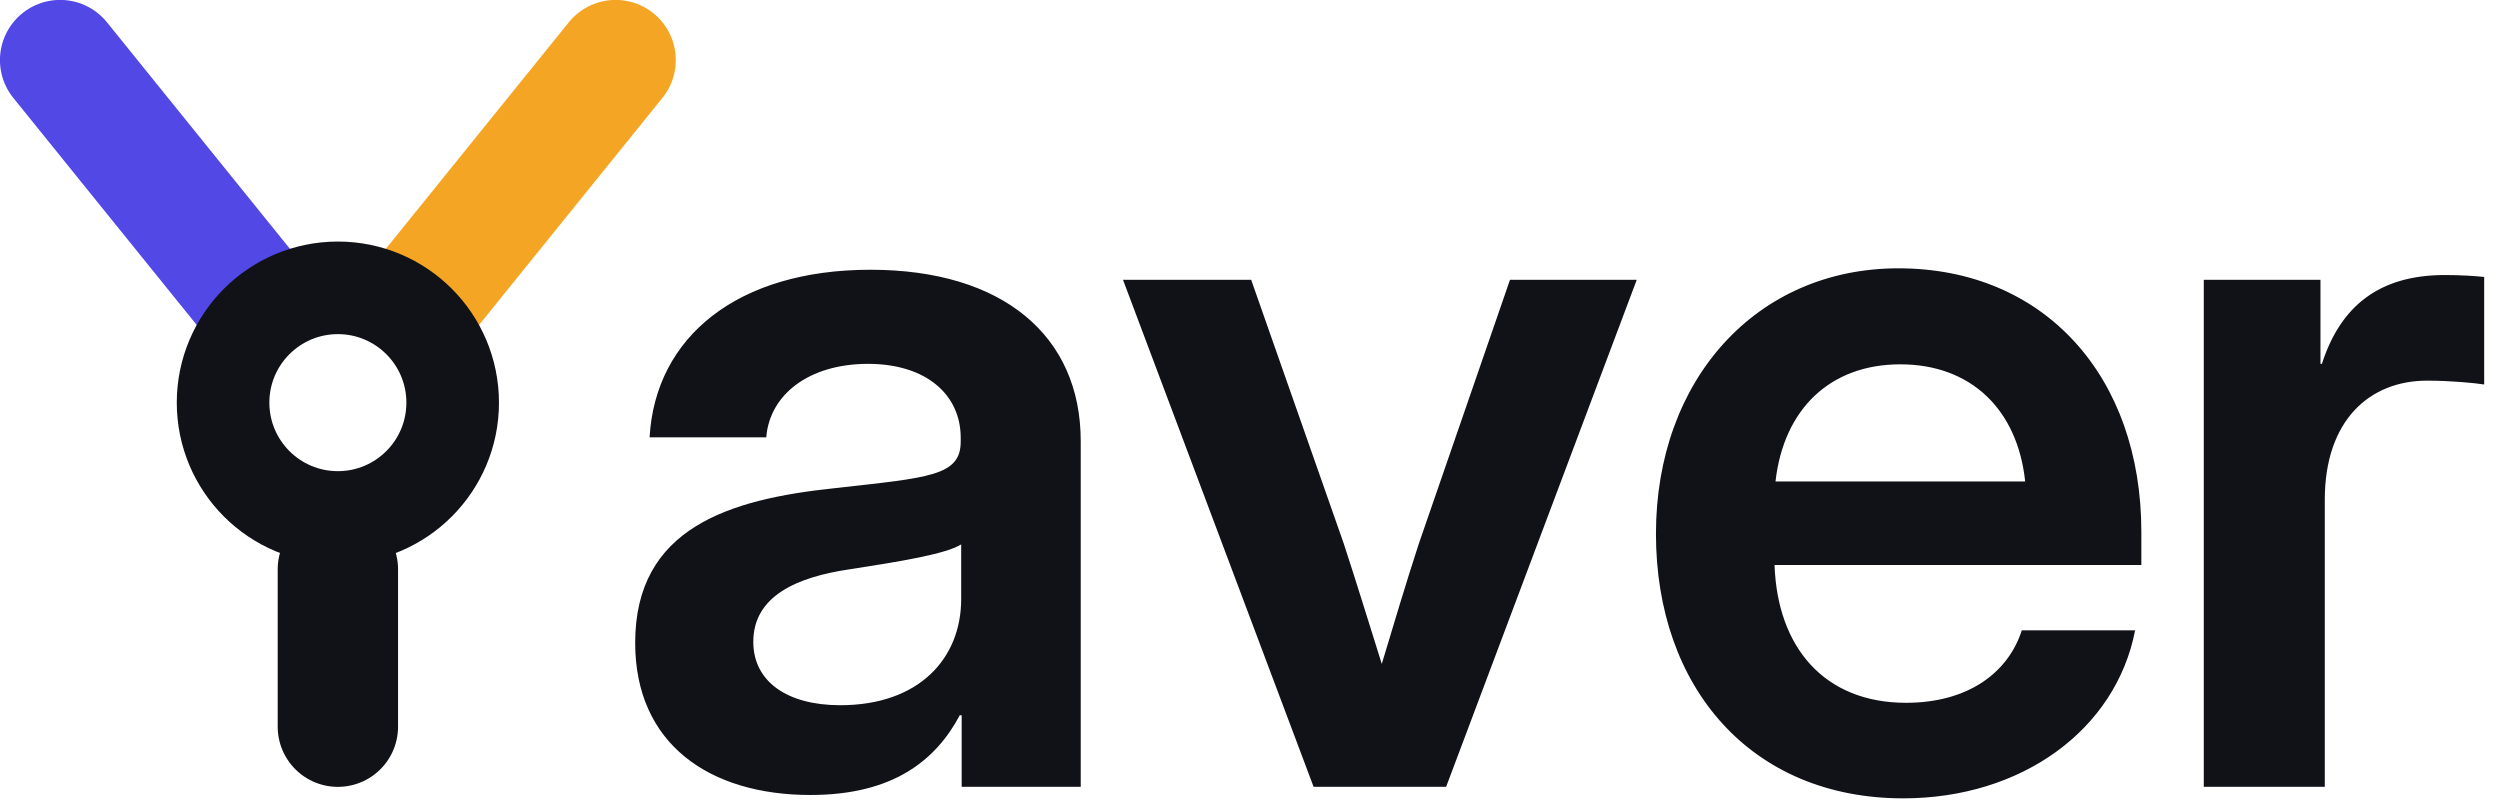
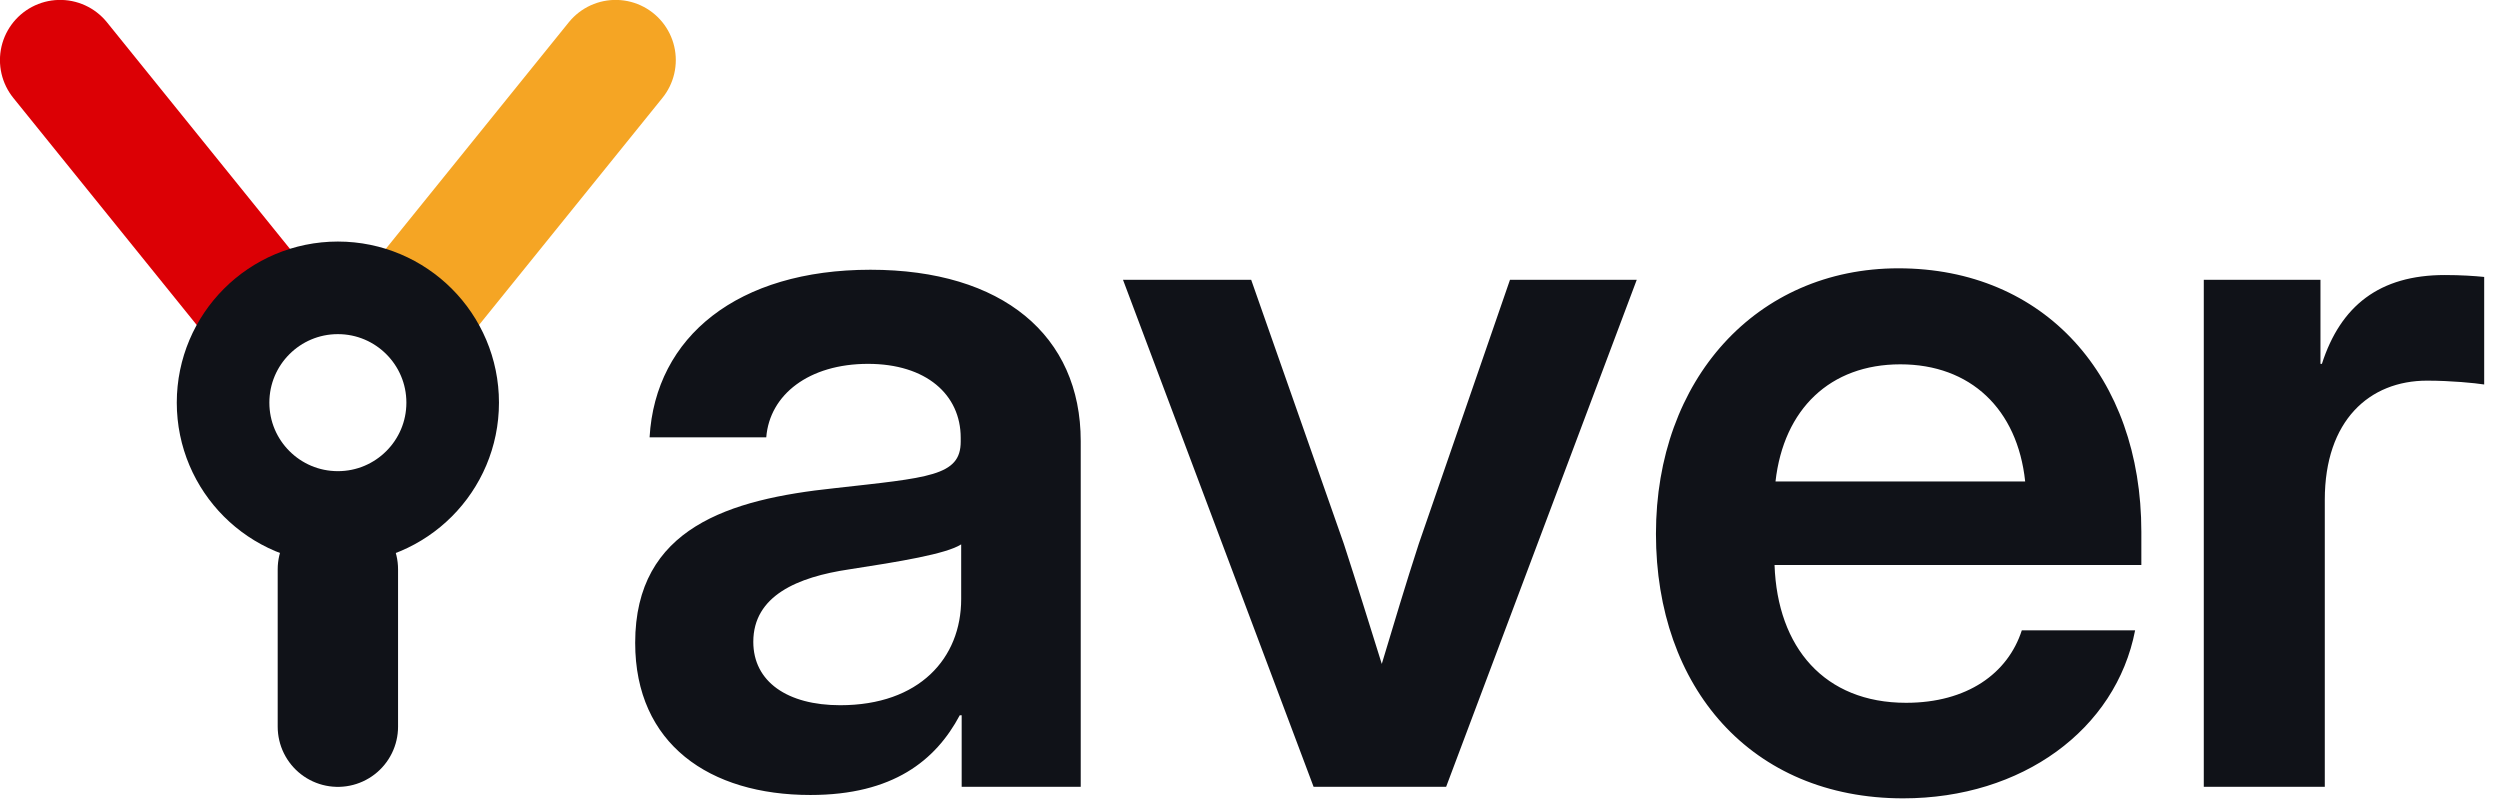
<svg xmlns="http://www.w3.org/2000/svg" viewBox="-0.00 -38.41 122.04 39.37" width="122.04" height="39.37" role="img" aria-label="Yaver">
  <g transform="translate(-5.20 -40.90) scale(0.9039)">
-     <path d="M9 6 L19.5 19" fill="none" stroke="#5148E5" stroke-width="6.5" stroke-linecap="round" />
+     <path d="M9 6 L19.5 19" fill="none" stroke="#DC0005" stroke-width="6.5" stroke-linecap="round" />
    <path d="M39 6 L28.5 19" fill="none" stroke="#F5A524" stroke-width="6.5" stroke-linecap="round" />
    <circle cx="24" cy="24.5" r="6.2" fill="none" stroke="#101218" stroke-width="5" />
    <path d="M24 33.5 V42" fill="none" stroke="#101218" stroke-width="6.5" stroke-linecap="round" />
  </g>
  <path transform="translate(29.39 0)" d="M10.172 0.398C14.203 0.398 16.289 -1.289 17.461 -3.492H17.555V0.0H23.367V-16.875C23.367 -22.031 19.547 -25.242 13.102 -25.242C6.633 -25.242 2.602 -21.984 2.32 -17.062H8.016C8.18 -19.148 10.102 -20.648 12.984 -20.648C15.82 -20.648 17.508 -19.148 17.508 -17.039V-16.852C17.508 -15.164 15.938 -15.094 11.344 -14.578C6.234 -14.039 1.617 -12.656 1.617 -7.031C1.617 -2.086 5.25 0.398 10.172 0.398ZM11.625 -3.984C9.047 -3.984 7.383 -5.133 7.383 -7.078C7.383 -9.328 9.539 -10.242 12.07 -10.617C14.508 -10.992 16.805 -11.367 17.531 -11.836V-9.164C17.531 -6.281 15.492 -3.984 11.625 -3.984Z M34.735 0.0H41.204L50.509 -24.75H44.321L39.868 -11.859C39.235 -9.914 38.649 -7.945 38.063 -6.0C37.454 -7.945 36.845 -9.914 36.212 -11.859L31.688 -24.75H25.431Z M63.517 0.562C69.307 0.562 73.9 -2.789 74.838 -7.641H69.307C68.627 -5.531 66.635 -4.102 63.658 -4.102C59.674 -4.102 57.377 -6.797 57.236 -10.828H75.142V-12.445C75.142 -20.039 70.408 -25.312 63.283 -25.312C56.346 -25.312 51.447 -19.875 51.447 -12.352C51.447 -4.852 56.088 0.562 63.517 0.562ZM57.283 -14.906C57.682 -18.445 59.955 -20.625 63.377 -20.625C66.799 -20.625 69.096 -18.445 69.471 -14.906Z M78.19 0.0H84.097V-14.016C84.097 -17.883 86.276 -19.828 89.089 -19.828C90.261 -19.828 91.433 -19.711 91.878 -19.641V-24.891C91.409 -24.938 90.753 -24.984 89.956 -24.984C86.768 -24.984 84.87 -23.484 83.956 -20.648H83.886V-24.75H78.19Z" fill="#101218" />
</svg>
